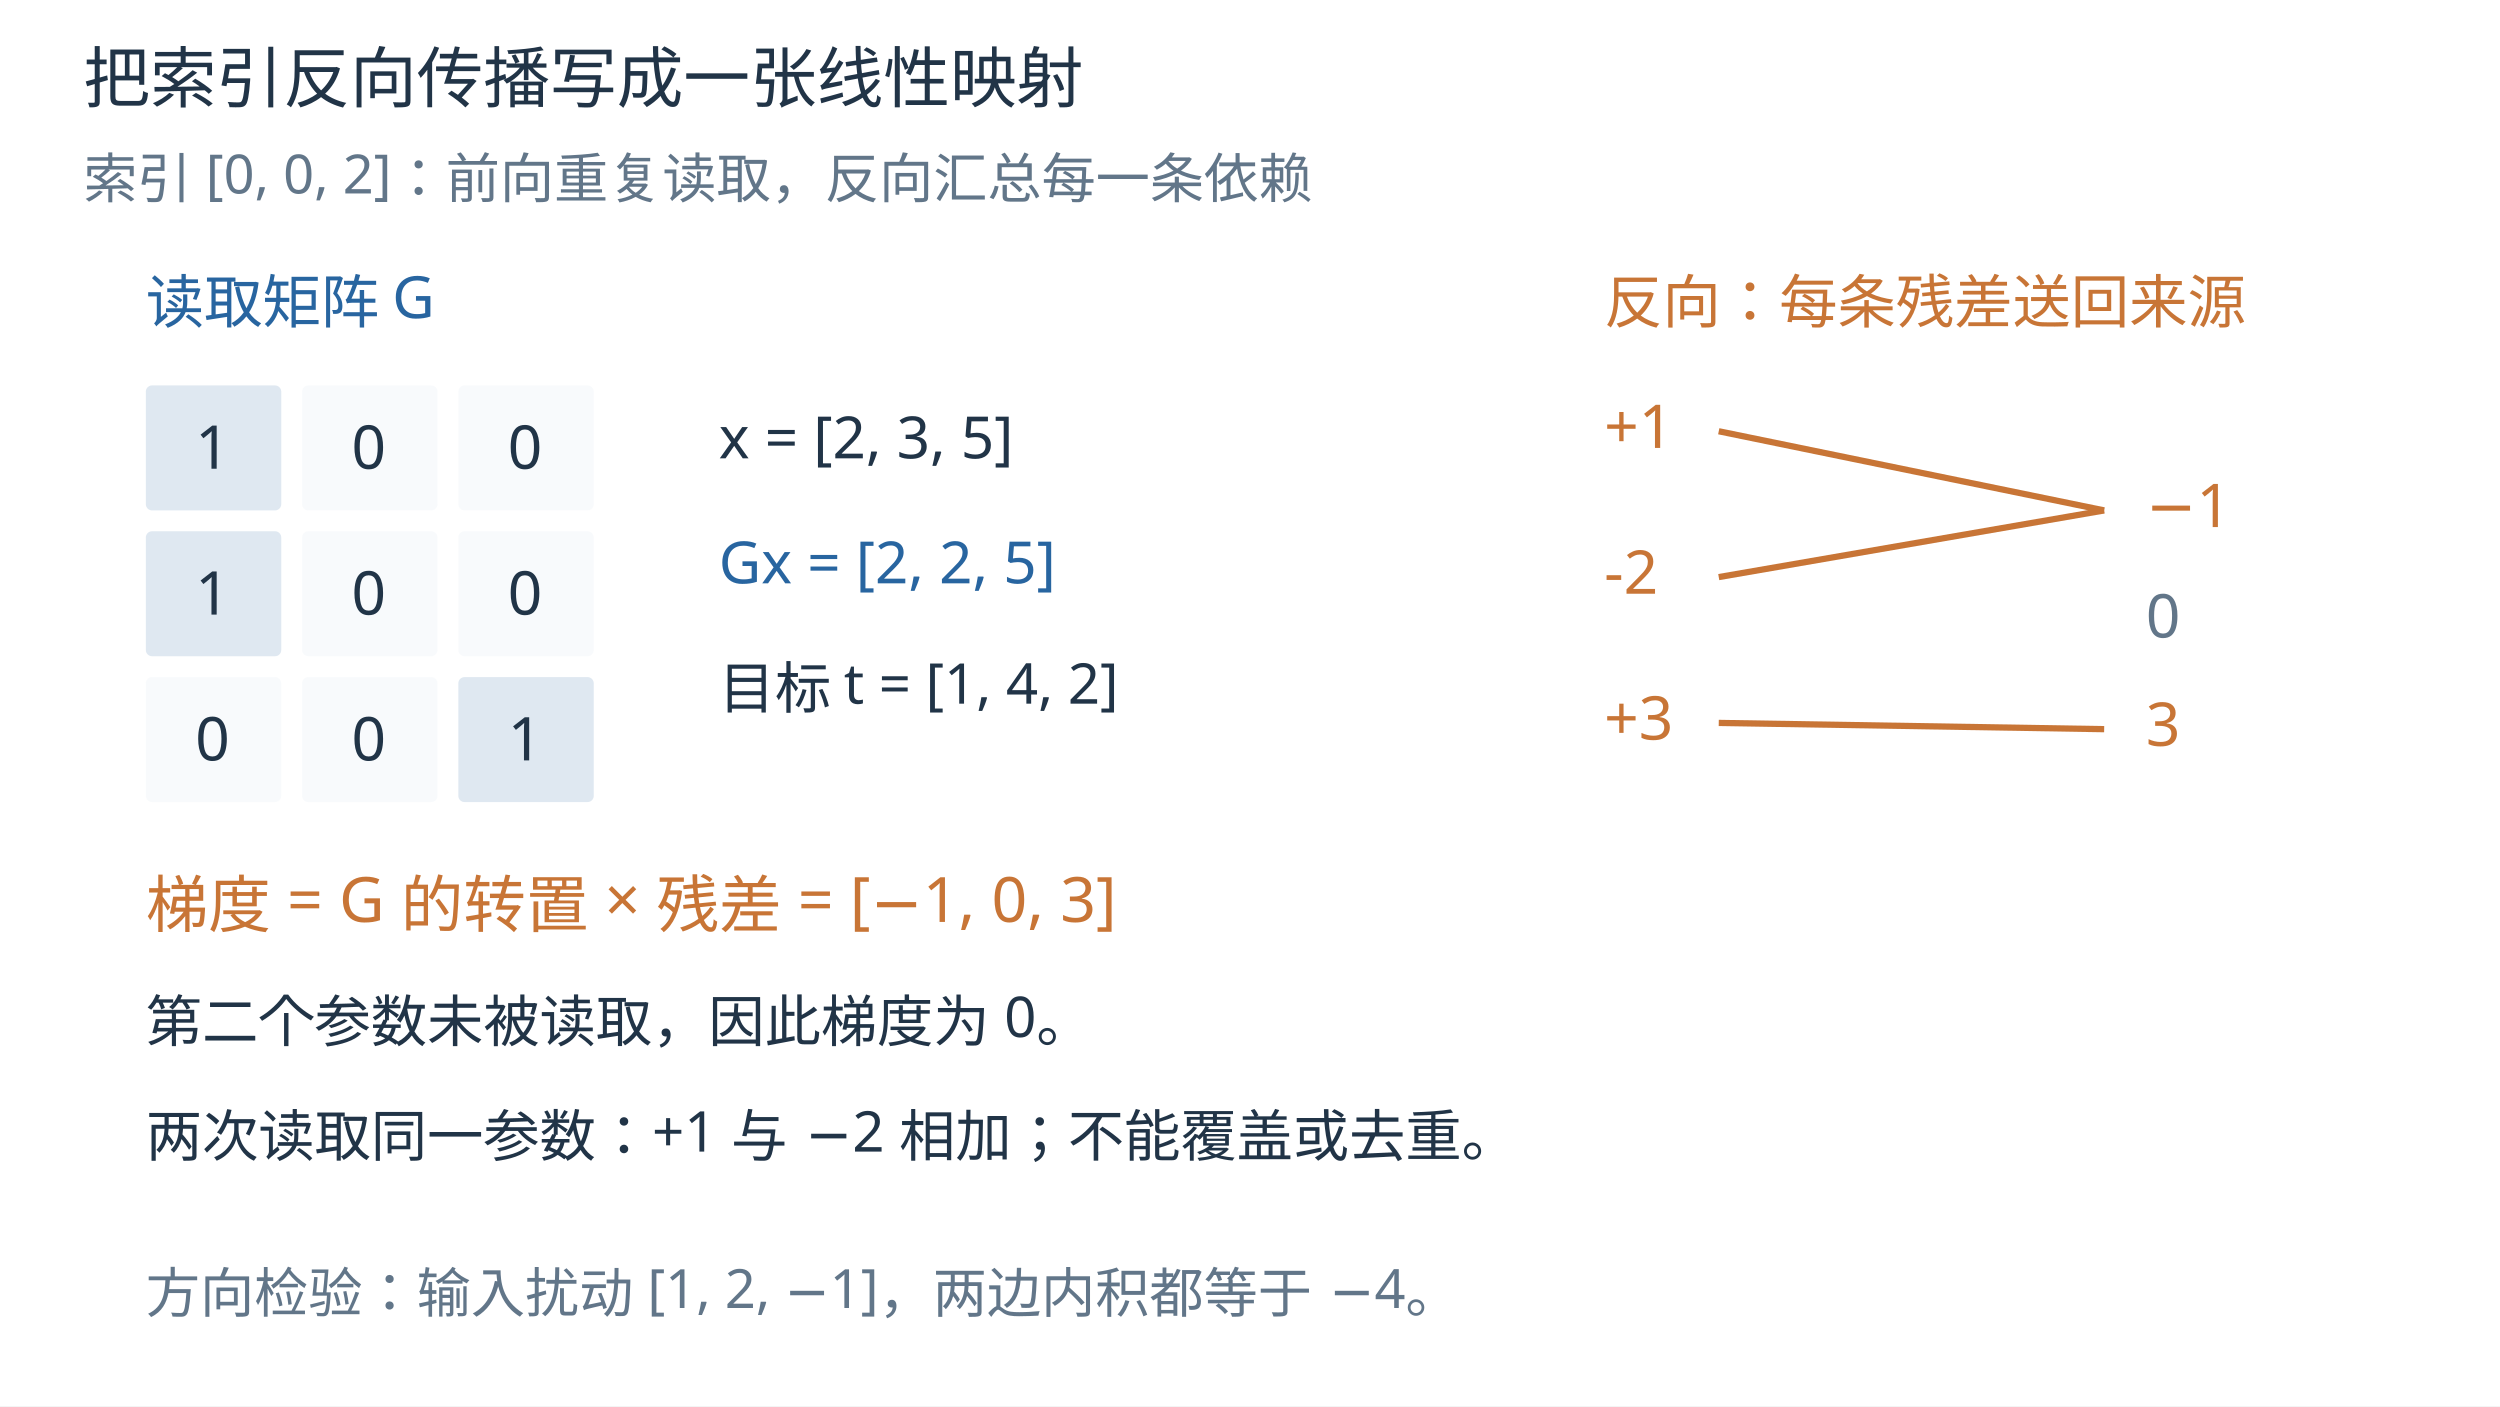
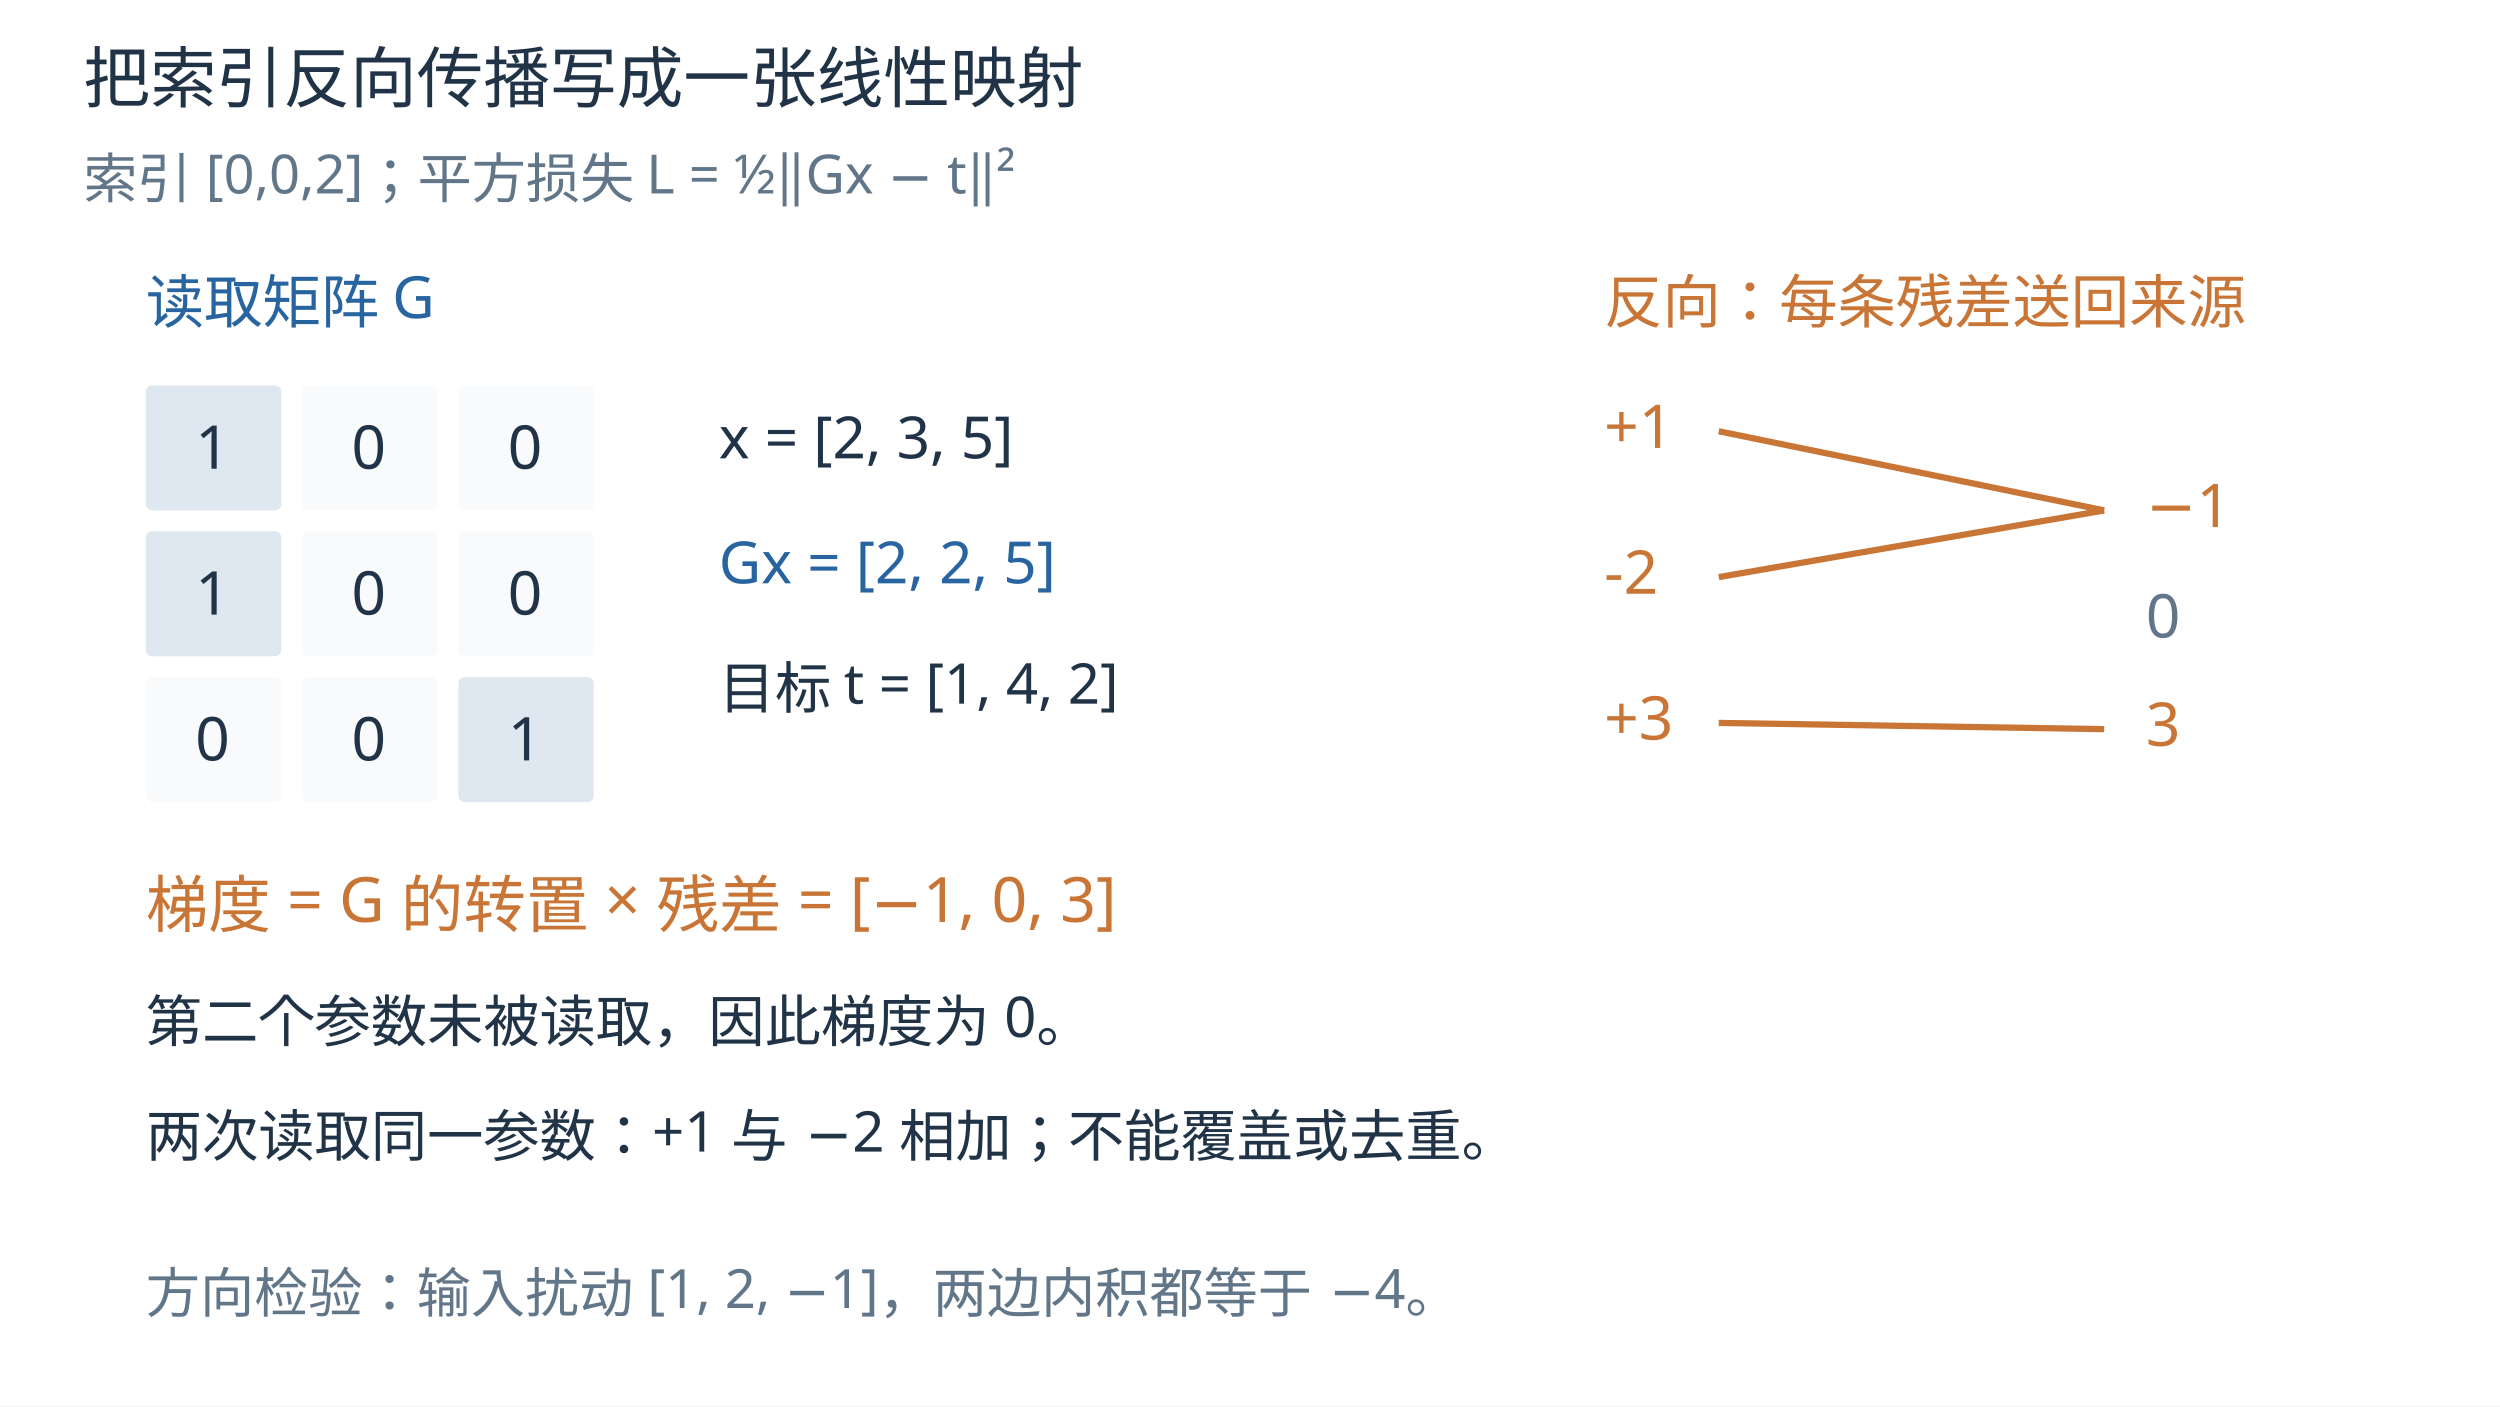
<svg xmlns="http://www.w3.org/2000/svg" width="1200" height="675" viewBox="0 0 1200 675" role="img" aria-labelledby="title desc">
  <rect width="1200" height="675" fill="white" />
  <g font-family="Microsoft YaHei, sans-serif">
    <text x="40" y="49" font-size="32" fill="#213447" text-anchor="start">把索引反向传播写成一张线性映射</text>
-     <text x="40" y="95" font-size="26" fill="#627689" text-anchor="start">索引 [0, 0, 2]：前向重复读取，反向汇总每一条依赖</text>
+     <text x="40" y="95" font-size="26" fill="#627689" text-anchor="start">索引 [0,0,2]；平方损失 L = ½‖Gx − t‖²</text>
    <text x="70" y="155" font-size="28" fill="#2865a0" text-anchor="start">读取矩阵 G</text>
    <rect x="70" y="185" width="65" height="60" fill="#2865a0" opacity="0.15" rx="3" />
    <text x="102" y="225" font-size="29" fill="#213447" text-anchor="middle">1</text>
    <rect x="145" y="185" width="65" height="60" fill="#2865a0" opacity="0.035" rx="3" />
    <text x="177" y="225" font-size="29" fill="#213447" text-anchor="middle">0</text>
    <rect x="220" y="185" width="65" height="60" fill="#2865a0" opacity="0.035" rx="3" />
    <text x="252" y="225" font-size="29" fill="#213447" text-anchor="middle">0</text>
    <rect x="70" y="255" width="65" height="60" fill="#2865a0" opacity="0.15" rx="3" />
    <text x="102" y="295" font-size="29" fill="#213447" text-anchor="middle">1</text>
    <rect x="145" y="255" width="65" height="60" fill="#2865a0" opacity="0.035" rx="3" />
    <text x="177" y="295" font-size="29" fill="#213447" text-anchor="middle">0</text>
    <rect x="220" y="255" width="65" height="60" fill="#2865a0" opacity="0.035" rx="3" />
    <text x="252" y="295" font-size="29" fill="#213447" text-anchor="middle">0</text>
    <rect x="70" y="325" width="65" height="60" fill="#2865a0" opacity="0.035" rx="3" />
    <text x="102" y="365" font-size="29" fill="#213447" text-anchor="middle">0</text>
    <rect x="145" y="325" width="65" height="60" fill="#2865a0" opacity="0.035" rx="3" />
    <text x="177" y="365" font-size="29" fill="#213447" text-anchor="middle">0</text>
    <rect x="220" y="325" width="65" height="60" fill="#2865a0" opacity="0.15" rx="3" />
    <text x="252" y="365" font-size="29" fill="#213447" text-anchor="middle">1</text>
    <text x="345" y="220" font-size="28" fill="#213447" text-anchor="start">x = [2, 3, 5]</text>
    <text x="345" y="280" font-size="28" fill="#2865a0" text-anchor="start">Gx = [2, 2, 5]</text>
    <text x="345" y="340" font-size="27" fill="#213447" text-anchor="start">目标 t = [1, 4, 2]</text>
    <text x="770" y="155" font-size="28" fill="#c87536" text-anchor="start">反向：每条残差送回来源</text>
    <text x="770" y="215" font-size="29" fill="#c87536" text-anchor="start">+1</text>
    <line x1="825" y1="207" x2="1010" y2="245" stroke="#c87536" stroke-width="3" />
    <text x="770" y="285" font-size="29" fill="#c87536" text-anchor="start">-2</text>
    <line x1="825" y1="277" x2="1010" y2="245" stroke="#c87536" stroke-width="3" />
    <text x="770" y="355" font-size="29" fill="#c87536" text-anchor="start">+3</text>
    <line x1="825" y1="347" x2="1010" y2="350" stroke="#c87536" stroke-width="3" />
    <text x="1030" y="253" font-size="29" fill="#c87536" text-anchor="start">−1</text>
    <text x="1030" y="306" font-size="29" fill="#627689" text-anchor="start">0</text>
    <text x="1030" y="358" font-size="29" fill="#c87536" text-anchor="start">3</text>
    <text x="70" y="445" font-size="30" fill="#c87536" text-anchor="start">梯度 = G 的转置 × 残差 = [−1, 0, 3]</text>
    <text x="70" y="500" font-size="27" fill="#213447" text-anchor="start">第二个参数未被读取，因此梯度为 0。</text>
    <text x="70" y="555" font-size="27" fill="#213447" text-anchor="start">两次读取同一参数：+1 与 −2 相加；不能覆盖或去重。</text>
    <text x="70" y="630" font-size="26" fill="#627689" text-anchor="start">方向检验：输入扰动 [1, 2, −1]，两边内积都等于 −4。</text>
  </g>
</svg>
